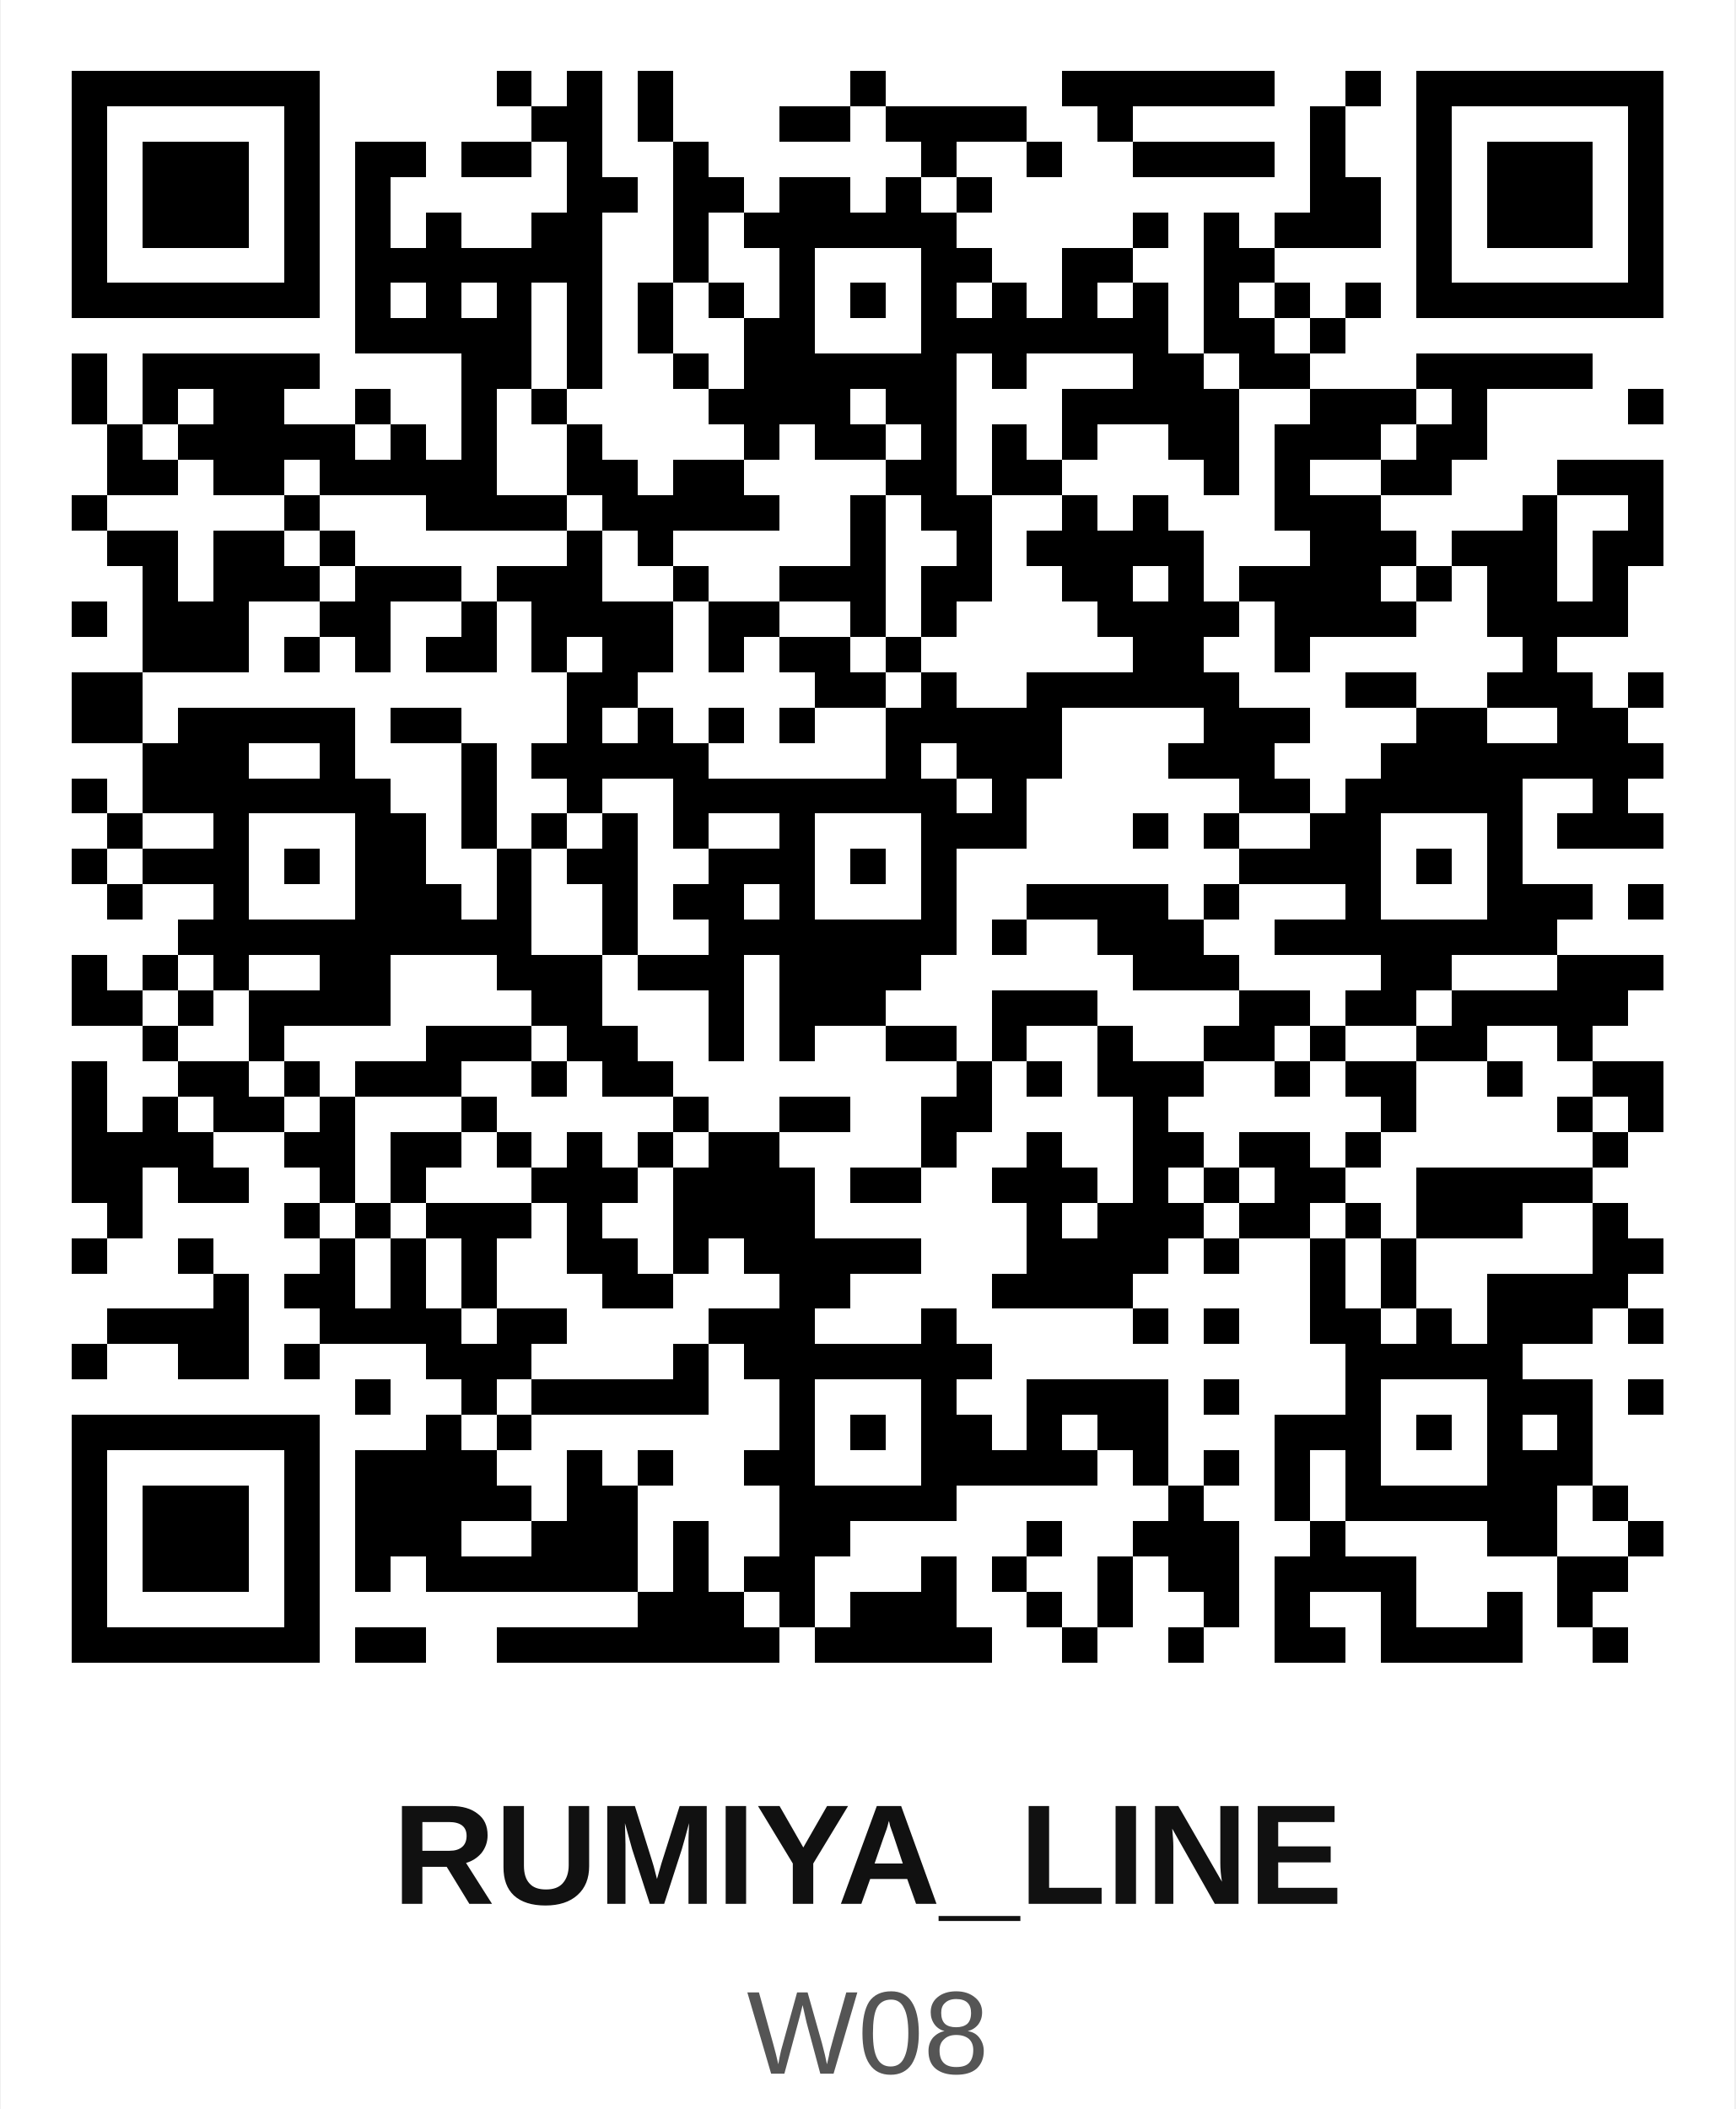
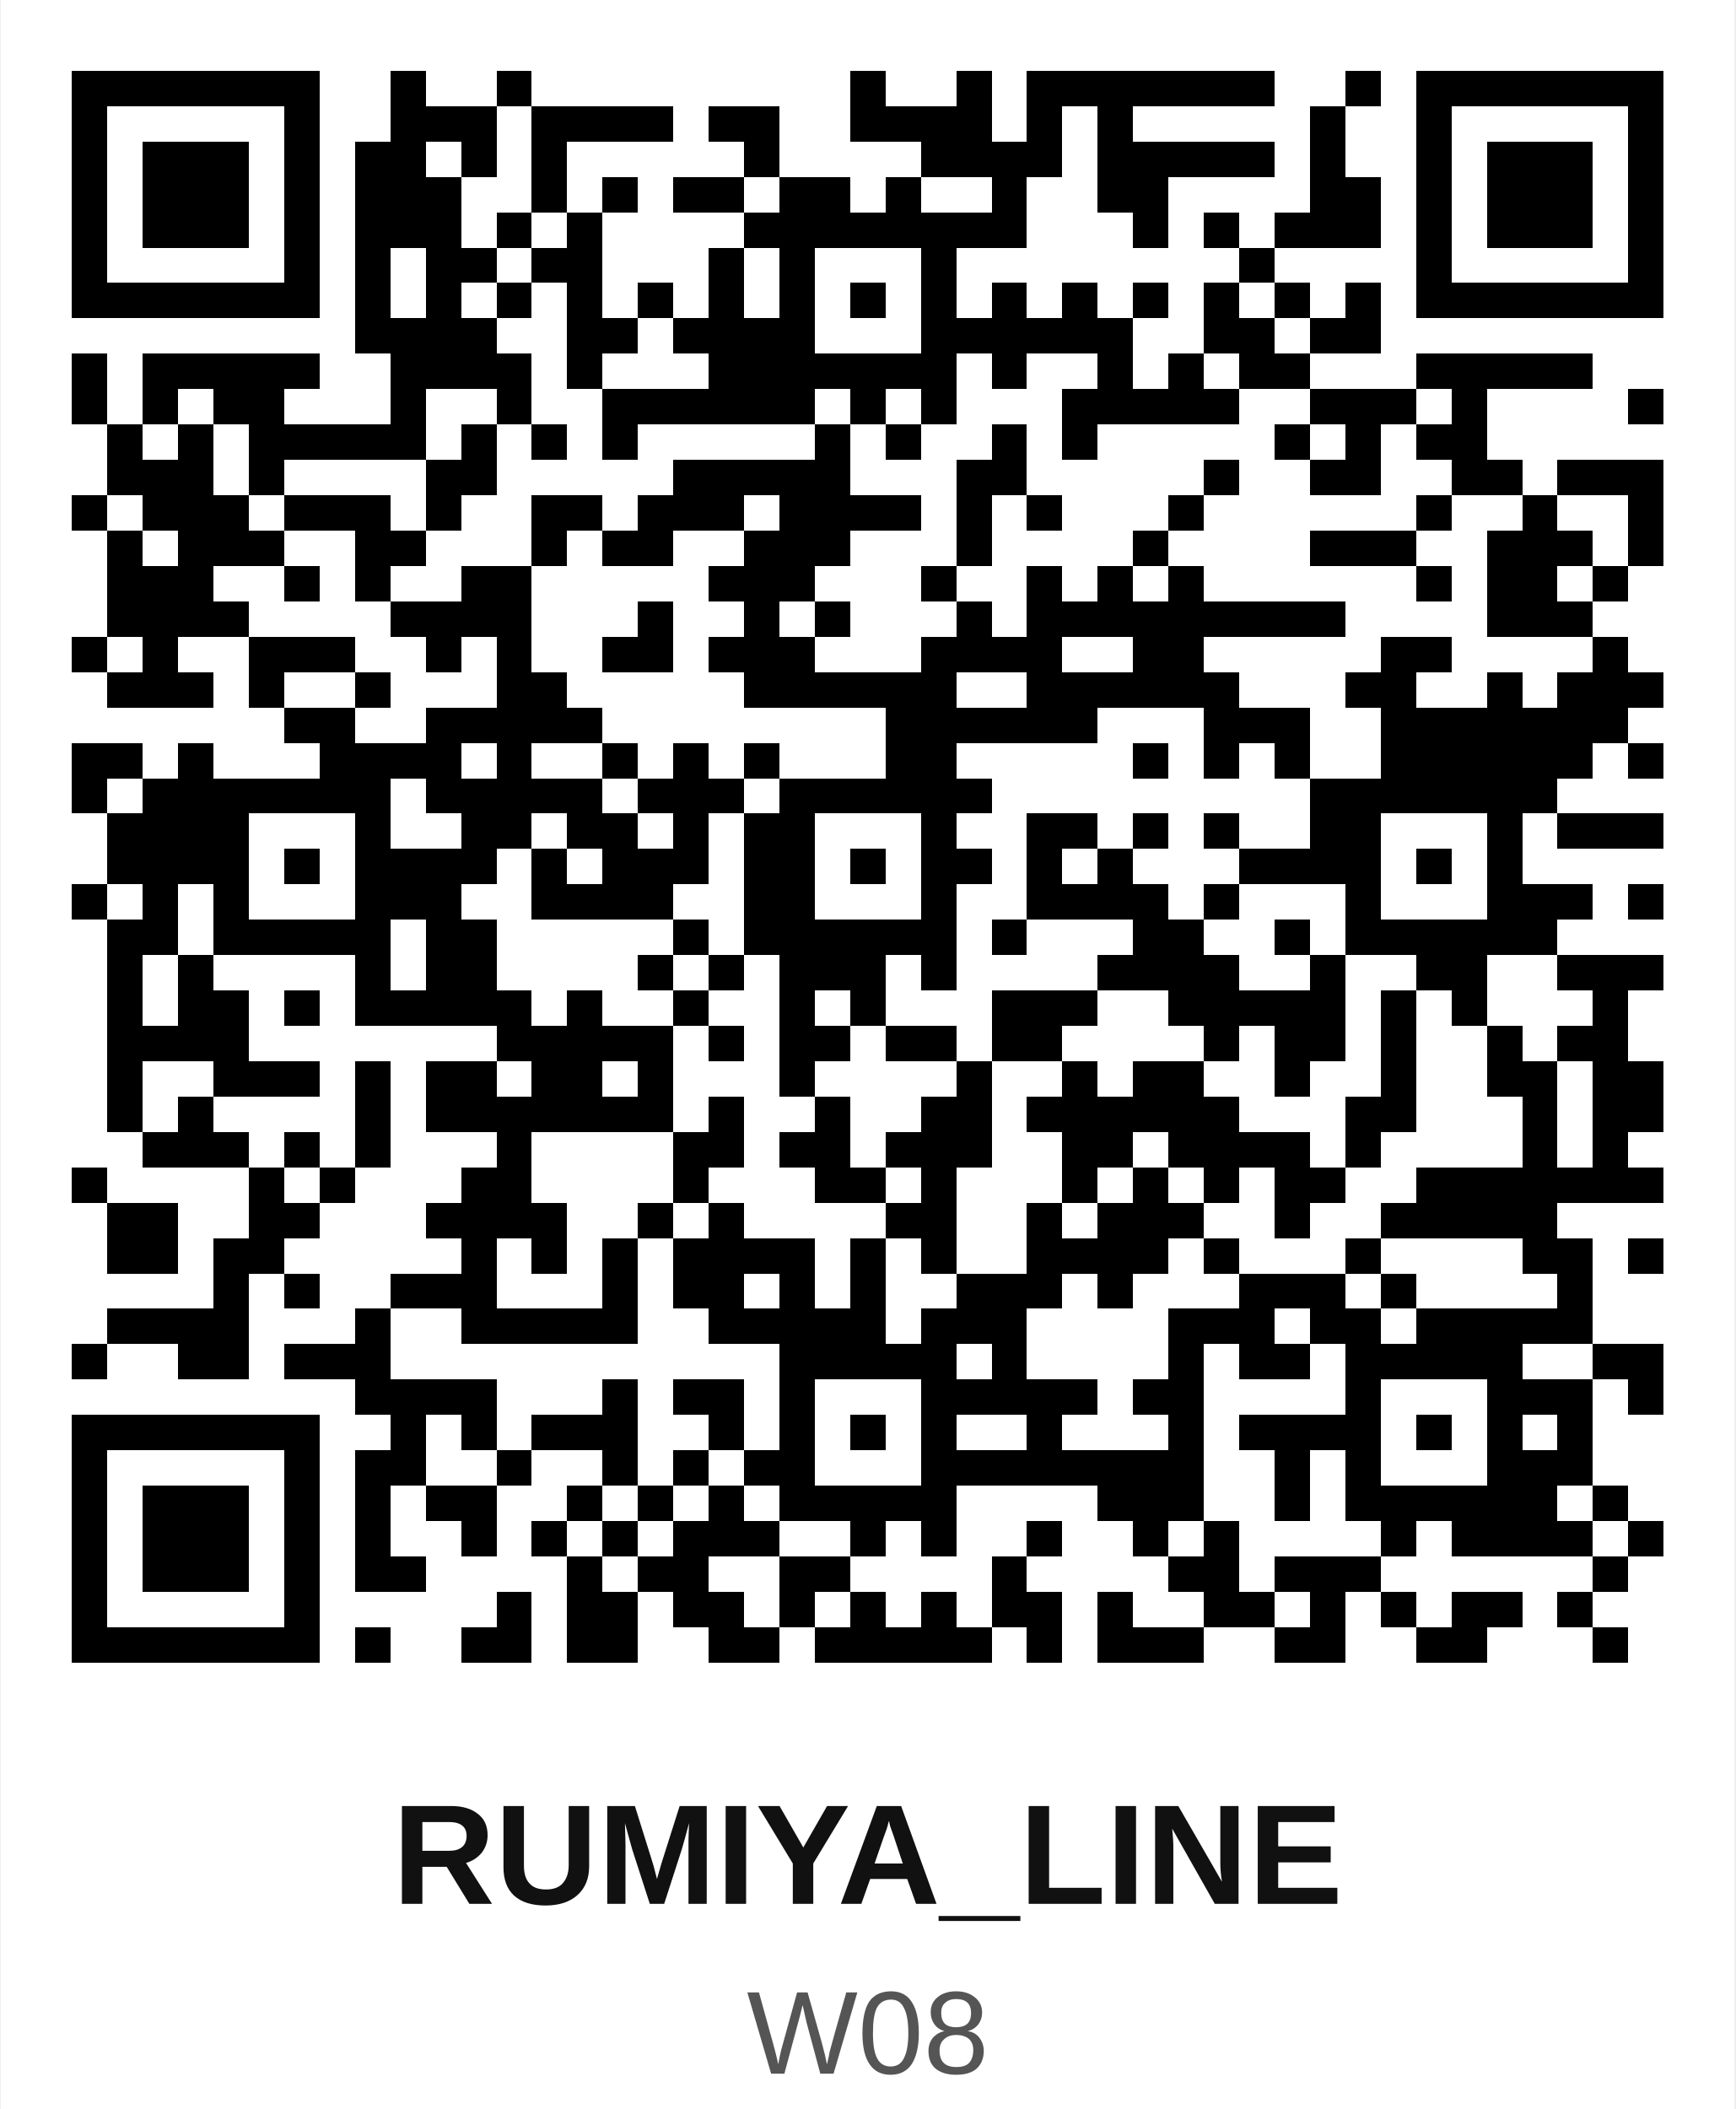
<svg xmlns="http://www.w3.org/2000/svg" width="200" height="243" viewBox="0 0 49.00 59.62" shape-rendering="crispEdges">
  <path fill="#ffffff" d="M0 0h49v49H0z" />
-   <path stroke="#000000" d="M2 2.5h7m5 0h1m1 0h1m1 0h1m5 0h1m5 0h6m2 0h1m1 0h7M2 3.5h1m5 0h1m6 0h2m1 0h1m3 0h2m1 0h4m2 0h1m5 0h1m2 0h1m5 0h1M2 4.5h1m1 0h3m1 0h1m1 0h2m1 0h2m1 0h1m2 0h1m6 0h1m2 0h1m2 0h4m1 0h1m2 0h1m1 0h3m1 0h1M2 5.5h1m1 0h3m1 0h1m1 0h1m5 0h2m1 0h2m1 0h2m1 0h1m1 0h1m9 0h2m1 0h1m1 0h3m1 0h1M2 6.5h1m1 0h3m1 0h1m1 0h1m1 0h1m2 0h2m2 0h1m1 0h6m5 0h1m1 0h1m1 0h3m1 0h1m1 0h3m1 0h1M2 7.5h1m5 0h1m1 0h7m2 0h1m2 0h1m3 0h2m2 0h2m2 0h2m4 0h1m5 0h1M2 8.5h7m1 0h1m1 0h1m1 0h1m1 0h1m1 0h1m1 0h1m1 0h1m1 0h1m1 0h1m1 0h1m1 0h1m1 0h1m1 0h1m1 0h1m1 0h1m1 0h7M10 9.5h5m1 0h1m1 0h1m2 0h2m3 0h7m1 0h2m1 0h1M2 10.5h1m1 0h5m4 0h2m1 0h1m2 0h1m1 0h6m1 0h1m3 0h2m1 0h2m3 0h5M2 11.5h1m1 0h1m1 0h2m2 0h1m2 0h1m1 0h1m4 0h4m1 0h2m3 0h5m2 0h3m1 0h1m4 0h1M3 12.5h1m1 0h5m1 0h1m1 0h1m2 0h1m4 0h1m1 0h2m1 0h1m1 0h1m1 0h1m2 0h2m1 0h3m1 0h2M3 13.5h2m1 0h2m1 0h5m2 0h2m1 0h2m4 0h2m1 0h2m4 0h1m1 0h1m2 0h2m3 0h3M2 14.5h1m5 0h1m3 0h4m1 0h5m2 0h1m1 0h2m2 0h1m1 0h1m3 0h3m4 0h1m2 0h1M3 15.5h2m1 0h2m1 0h1m6 0h1m1 0h1m5 0h1m2 0h1m1 0h5m3 0h3m1 0h3m1 0h2M4 16.5h1m1 0h3m1 0h3m1 0h3m2 0h1m2 0h3m1 0h2m2 0h2m1 0h1m1 0h4m1 0h1m1 0h2m1 0h1M2 17.5h1m1 0h3m2 0h2m2 0h1m1 0h4m1 0h2m2 0h1m1 0h1m4 0h4m1 0h4m2 0h4M4 18.5h3m1 0h1m1 0h1m1 0h2m1 0h1m1 0h2m1 0h1m1 0h2m1 0h1m6 0h2m2 0h1m6 0h1M2 19.5h2m12 0h2m5 0h2m1 0h1m2 0h6m3 0h2m2 0h3m1 0h1M2 20.5h2m1 0h5m1 0h2m3 0h1m1 0h1m1 0h1m1 0h1m2 0h5m4 0h3m3 0h2m2 0h2M4 21.5h3m2 0h1m3 0h1m1 0h5m5 0h1m1 0h3m3 0h3m3 0h8M2 22.5h1m1 0h7m2 0h1m2 0h1m2 0h8m1 0h1m6 0h2m1 0h5m2 0h1M3 23.5h1m2 0h1m3 0h2m1 0h1m1 0h1m1 0h1m1 0h1m2 0h1m3 0h3m3 0h1m1 0h1m2 0h2m3 0h1m1 0h3M2 24.5h1m1 0h3m1 0h1m1 0h2m2 0h1m1 0h2m2 0h3m1 0h1m1 0h1m8 0h4m1 0h1m1 0h1M3 25.5h1m2 0h1m3 0h3m1 0h1m2 0h1m1 0h2m1 0h1m3 0h1m2 0h4m1 0h1m3 0h1m3 0h3m1 0h1M5 26.5h10m2 0h1m2 0h7m1 0h1m2 0h3m2 0h8M2 27.5h1m1 0h1m1 0h1m2 0h2m3 0h3m1 0h3m1 0h4m6 0h3m4 0h2m3 0h3M2 28.5h2m1 0h1m1 0h4m4 0h2m3 0h1m1 0h3m3 0h3m4 0h2m1 0h2m1 0h5M4 29.5h1m2 0h1m4 0h3m1 0h2m2 0h1m1 0h1m2 0h2m1 0h1m2 0h1m2 0h2m1 0h1m2 0h2m2 0h1M2 30.5h1m2 0h2m1 0h1m1 0h3m2 0h1m1 0h2m8 0h1m1 0h1m1 0h3m2 0h1m1 0h2m2 0h1m2 0h2M2 31.5h1m1 0h1m1 0h2m1 0h1m3 0h1m5 0h1m2 0h2m2 0h2m4 0h1m6 0h1m4 0h1m1 0h1M2 32.5h4m2 0h2m1 0h2m1 0h1m1 0h1m1 0h1m1 0h2m4 0h1m2 0h1m2 0h2m1 0h2m1 0h1m6 0h1M2 33.5h2m1 0h2m2 0h1m1 0h1m3 0h3m1 0h4m1 0h2m2 0h3m1 0h1m1 0h1m1 0h2m2 0h5M3 34.5h1m4 0h1m1 0h1m1 0h3m1 0h1m2 0h4m6 0h1m1 0h3m1 0h2m1 0h1m1 0h3m2 0h1M2 35.5h1m2 0h1m3 0h1m1 0h1m1 0h1m2 0h2m1 0h1m1 0h5m3 0h4m1 0h1m2 0h1m1 0h1m5 0h2M6 36.5h1m1 0h2m1 0h1m1 0h1m3 0h2m3 0h2m4 0h4m5 0h1m1 0h1m2 0h4M3 37.5h4m2 0h4m1 0h2m4 0h3m3 0h1m5 0h1m1 0h1m2 0h2m1 0h1m1 0h3m1 0h1M2 38.5h1m2 0h2m1 0h1m3 0h3m4 0h1m1 0h7m10 0h5M10 39.5h1m2 0h1m1 0h5m2 0h1m3 0h1m2 0h4m1 0h1m3 0h1m3 0h3m1 0h1M2 40.5h7m3 0h1m1 0h1m7 0h1m1 0h1m1 0h2m1 0h1m1 0h2m3 0h3m1 0h1m1 0h1m1 0h1M2 41.5h1m5 0h1m1 0h4m2 0h1m1 0h1m2 0h2m3 0h5m1 0h1m1 0h1m1 0h1m1 0h1m3 0h3M2 42.5h1m1 0h3m1 0h1m1 0h5m1 0h2m4 0h5m6 0h1m2 0h1m1 0h6m1 0h1M2 43.5h1m1 0h3m1 0h1m1 0h3m2 0h3m1 0h1m2 0h2m5 0h1m2 0h3m2 0h1m4 0h2m2 0h1M2 44.5h1m1 0h3m1 0h1m1 0h1m1 0h6m1 0h1m1 0h2m3 0h1m1 0h1m2 0h1m1 0h2m1 0h4m4 0h2M2 45.5h1m5 0h1m9 0h3m1 0h1m1 0h3m2 0h1m1 0h1m2 0h1m1 0h1m2 0h1m2 0h1m1 0h1M2 46.5h7m1 0h2m2 0h8m1 0h5m2 0h1m2 0h1m2 0h2m1 0h4m2 0h1" />
+   <path stroke="#000000" d="M2 2.5h7m2 0h1m2 0h1m9 0h1m2 0h1m1 0h7m2 0h1m1 0h7M2 3.5h1m5 0h1m2 0h3m1 0h4m1 0h2m2 0h4m1 0h1m1 0h1m5 0h1m2 0h1m5 0h1M2 4.5h1m1 0h3m1 0h1m1 0h2m1 0h1m1 0h1m5 0h1m4 0h4m1 0h5m1 0h1m2 0h1m1 0h3m1 0h1M2 5.5h1m1 0h3m1 0h1m1 0h3m2 0h1m1 0h1m1 0h2m1 0h2m1 0h1m2 0h1m2 0h2m4 0h2m1 0h1m1 0h3m1 0h1M2 6.5h1m1 0h3m1 0h1m1 0h3m1 0h1m1 0h1m4 0h8m3 0h1m1 0h1m1 0h3m1 0h1m1 0h3m1 0h1M2 7.5h1m5 0h1m1 0h1m1 0h2m1 0h2m3 0h1m1 0h1m3 0h1m8 0h1m4 0h1m5 0h1M2 8.5h7m1 0h1m1 0h1m1 0h1m1 0h1m1 0h1m1 0h1m1 0h1m1 0h1m1 0h1m1 0h1m1 0h1m1 0h1m1 0h1m1 0h1m1 0h1m1 0h7M10 9.5h4m2 0h2m1 0h4m3 0h6m2 0h2m1 0h2M2 10.5h1m1 0h5m2 0h4m1 0h1m3 0h7m1 0h1m2 0h1m1 0h1m1 0h2m3 0h5M2 11.5h1m1 0h1m1 0h2m3 0h1m2 0h1m2 0h6m1 0h1m1 0h1m3 0h5m2 0h3m1 0h1m4 0h1M3 12.5h1m1 0h1m1 0h5m1 0h1m1 0h1m1 0h1m5 0h1m1 0h1m2 0h1m1 0h1m5 0h1m1 0h1m1 0h2M3 13.5h3m1 0h1m4 0h2m5 0h5m3 0h2m5 0h1m2 0h2m2 0h2m1 0h3M2 14.5h1m1 0h3m1 0h3m1 0h1m2 0h2m1 0h3m1 0h4m1 0h1m1 0h1m3 0h1m6 0h1m2 0h1m2 0h1M3 15.5h1m1 0h3m2 0h2m3 0h1m1 0h2m2 0h3m3 0h1m4 0h1m4 0h3m2 0h3m1 0h1M3 16.5h3m2 0h1m1 0h1m2 0h2m5 0h3m3 0h1m2 0h1m1 0h1m1 0h1m6 0h1m1 0h2m1 0h1M3 17.5h4m4 0h4m3 0h1m2 0h1m1 0h1m3 0h1m1 0h9m4 0h3M2 18.5h1m1 0h1m2 0h3m2 0h1m1 0h1m2 0h2m1 0h3m3 0h4m2 0h2m5 0h2m4 0h1M3 19.5h3m1 0h1m2 0h1m3 0h2m5 0h6m2 0h6m3 0h2m2 0h1m1 0h3M8 20.5h2m2 0h5m8 0h6m3 0h3m2 0h7M2 21.5h2m1 0h1m3 0h4m1 0h1m2 0h1m1 0h1m1 0h1m3 0h2m5 0h1m1 0h1m1 0h1m2 0h6m1 0h1M2 22.5h1m1 0h7m1 0h5m1 0h3m1 0h6m9 0h7M3 23.5h4m3 0h1m2 0h2m1 0h2m1 0h1m1 0h2m3 0h1m2 0h2m1 0h1m1 0h1m2 0h2m3 0h1m1 0h3M3 24.5h4m1 0h1m1 0h4m1 0h1m1 0h3m1 0h2m1 0h1m1 0h2m1 0h1m1 0h1m3 0h4m1 0h1m1 0h1M2 25.5h1m1 0h1m1 0h1m3 0h3m2 0h4m2 0h2m3 0h1m2 0h4m1 0h1m3 0h1m3 0h3m1 0h1M3 26.5h2m1 0h5m1 0h2m5 0h1m1 0h6m1 0h1m3 0h2m2 0h1m1 0h6M3 27.5h1m1 0h1m4 0h1m1 0h2m4 0h1m1 0h1m1 0h3m1 0h1m4 0h4m2 0h1m2 0h2m2 0h3M3 28.5h1m1 0h2m1 0h1m1 0h5m1 0h1m2 0h1m2 0h1m1 0h1m3 0h3m2 0h5m1 0h1m1 0h1m3 0h1M3 29.5h4m7 0h5m1 0h1m1 0h2m1 0h2m1 0h2m4 0h1m1 0h2m1 0h1m2 0h1m1 0h2M3 30.5h1m2 0h3m1 0h1m1 0h2m1 0h2m1 0h1m3 0h1m4 0h1m2 0h1m1 0h2m2 0h1m2 0h1m2 0h2m1 0h2M3 31.5h1m1 0h1m4 0h1m1 0h7m1 0h1m2 0h1m2 0h2m1 0h6m3 0h2m3 0h1m1 0h2M4 32.5h3m1 0h1m1 0h1m3 0h1m4 0h2m1 0h2m1 0h3m2 0h2m1 0h4m1 0h1m4 0h1m1 0h1M2 33.5h1m4 0h1m1 0h1m3 0h2m4 0h1m3 0h2m1 0h1m3 0h1m1 0h1m1 0h1m1 0h2m2 0h7M3 34.5h2m2 0h2m3 0h4m2 0h1m1 0h1m4 0h2m2 0h1m1 0h3m2 0h1m2 0h5M3 35.5h2m1 0h2m5 0h1m1 0h1m1 0h1m1 0h4m1 0h1m1 0h1m2 0h4m1 0h1m3 0h1m4 0h2m1 0h1M6 36.5h1m1 0h1m2 0h3m3 0h1m1 0h2m1 0h1m1 0h1m2 0h3m1 0h1m3 0h3m1 0h1m4 0h1M3 37.5h4m3 0h1m2 0h5m2 0h5m1 0h3m4 0h3m1 0h2m1 0h5M2 38.5h1m2 0h2m1 0h3m11 0h5m1 0h1m4 0h1m1 0h2m1 0h5m2 0h2M10 39.5h4m3 0h1m1 0h2m1 0h1m3 0h5m1 0h2m4 0h1m3 0h3m1 0h1M2 40.5h7m2 0h1m1 0h1m1 0h3m2 0h1m1 0h1m1 0h1m1 0h1m2 0h1m3 0h1m1 0h4m1 0h1m1 0h1m1 0h1M2 41.5h1m5 0h1m1 0h2m2 0h1m2 0h1m1 0h1m1 0h2m3 0h8m2 0h1m1 0h1m3 0h3M2 42.5h1m1 0h3m1 0h1m1 0h1m1 0h2m2 0h1m1 0h1m1 0h1m1 0h5m4 0h3m2 0h1m1 0h6m1 0h1M2 43.5h1m1 0h3m1 0h1m1 0h1m2 0h1m1 0h1m1 0h1m1 0h3m2 0h1m1 0h1m2 0h1m2 0h1m1 0h1m4 0h1m1 0h4m1 0h1M2 44.5h1m1 0h3m1 0h1m1 0h2m4 0h1m1 0h2m2 0h2m4 0h1m4 0h2m1 0h3m6 0h1M2 45.5h1m5 0h1m5 0h1m1 0h2m1 0h2m1 0h1m1 0h1m1 0h1m1 0h2m1 0h1m2 0h2m1 0h1m1 0h1m1 0h2m1 0h1M2 46.5h7m1 0h1m2 0h2m1 0h2m2 0h2m1 0h5m1 0h1m1 0h3m2 0h2m2 0h2m3 0h1" />
  <rect x="0" y="49.00" width="49.00" height="10.62" fill="#ffffff" />
  <text x="24.50" y="53.82" text-anchor="middle" font-family="Arial,Helvetica,sans-serif" font-size="4.02" font-weight="bold" fill="#111111">RUMIYA_LINE</text>
  <text x="24.50" y="58.62" text-anchor="middle" font-family="Arial,Helvetica,sans-serif" font-size="3.33" font-weight="normal" fill="#555555">W08</text>
</svg>
